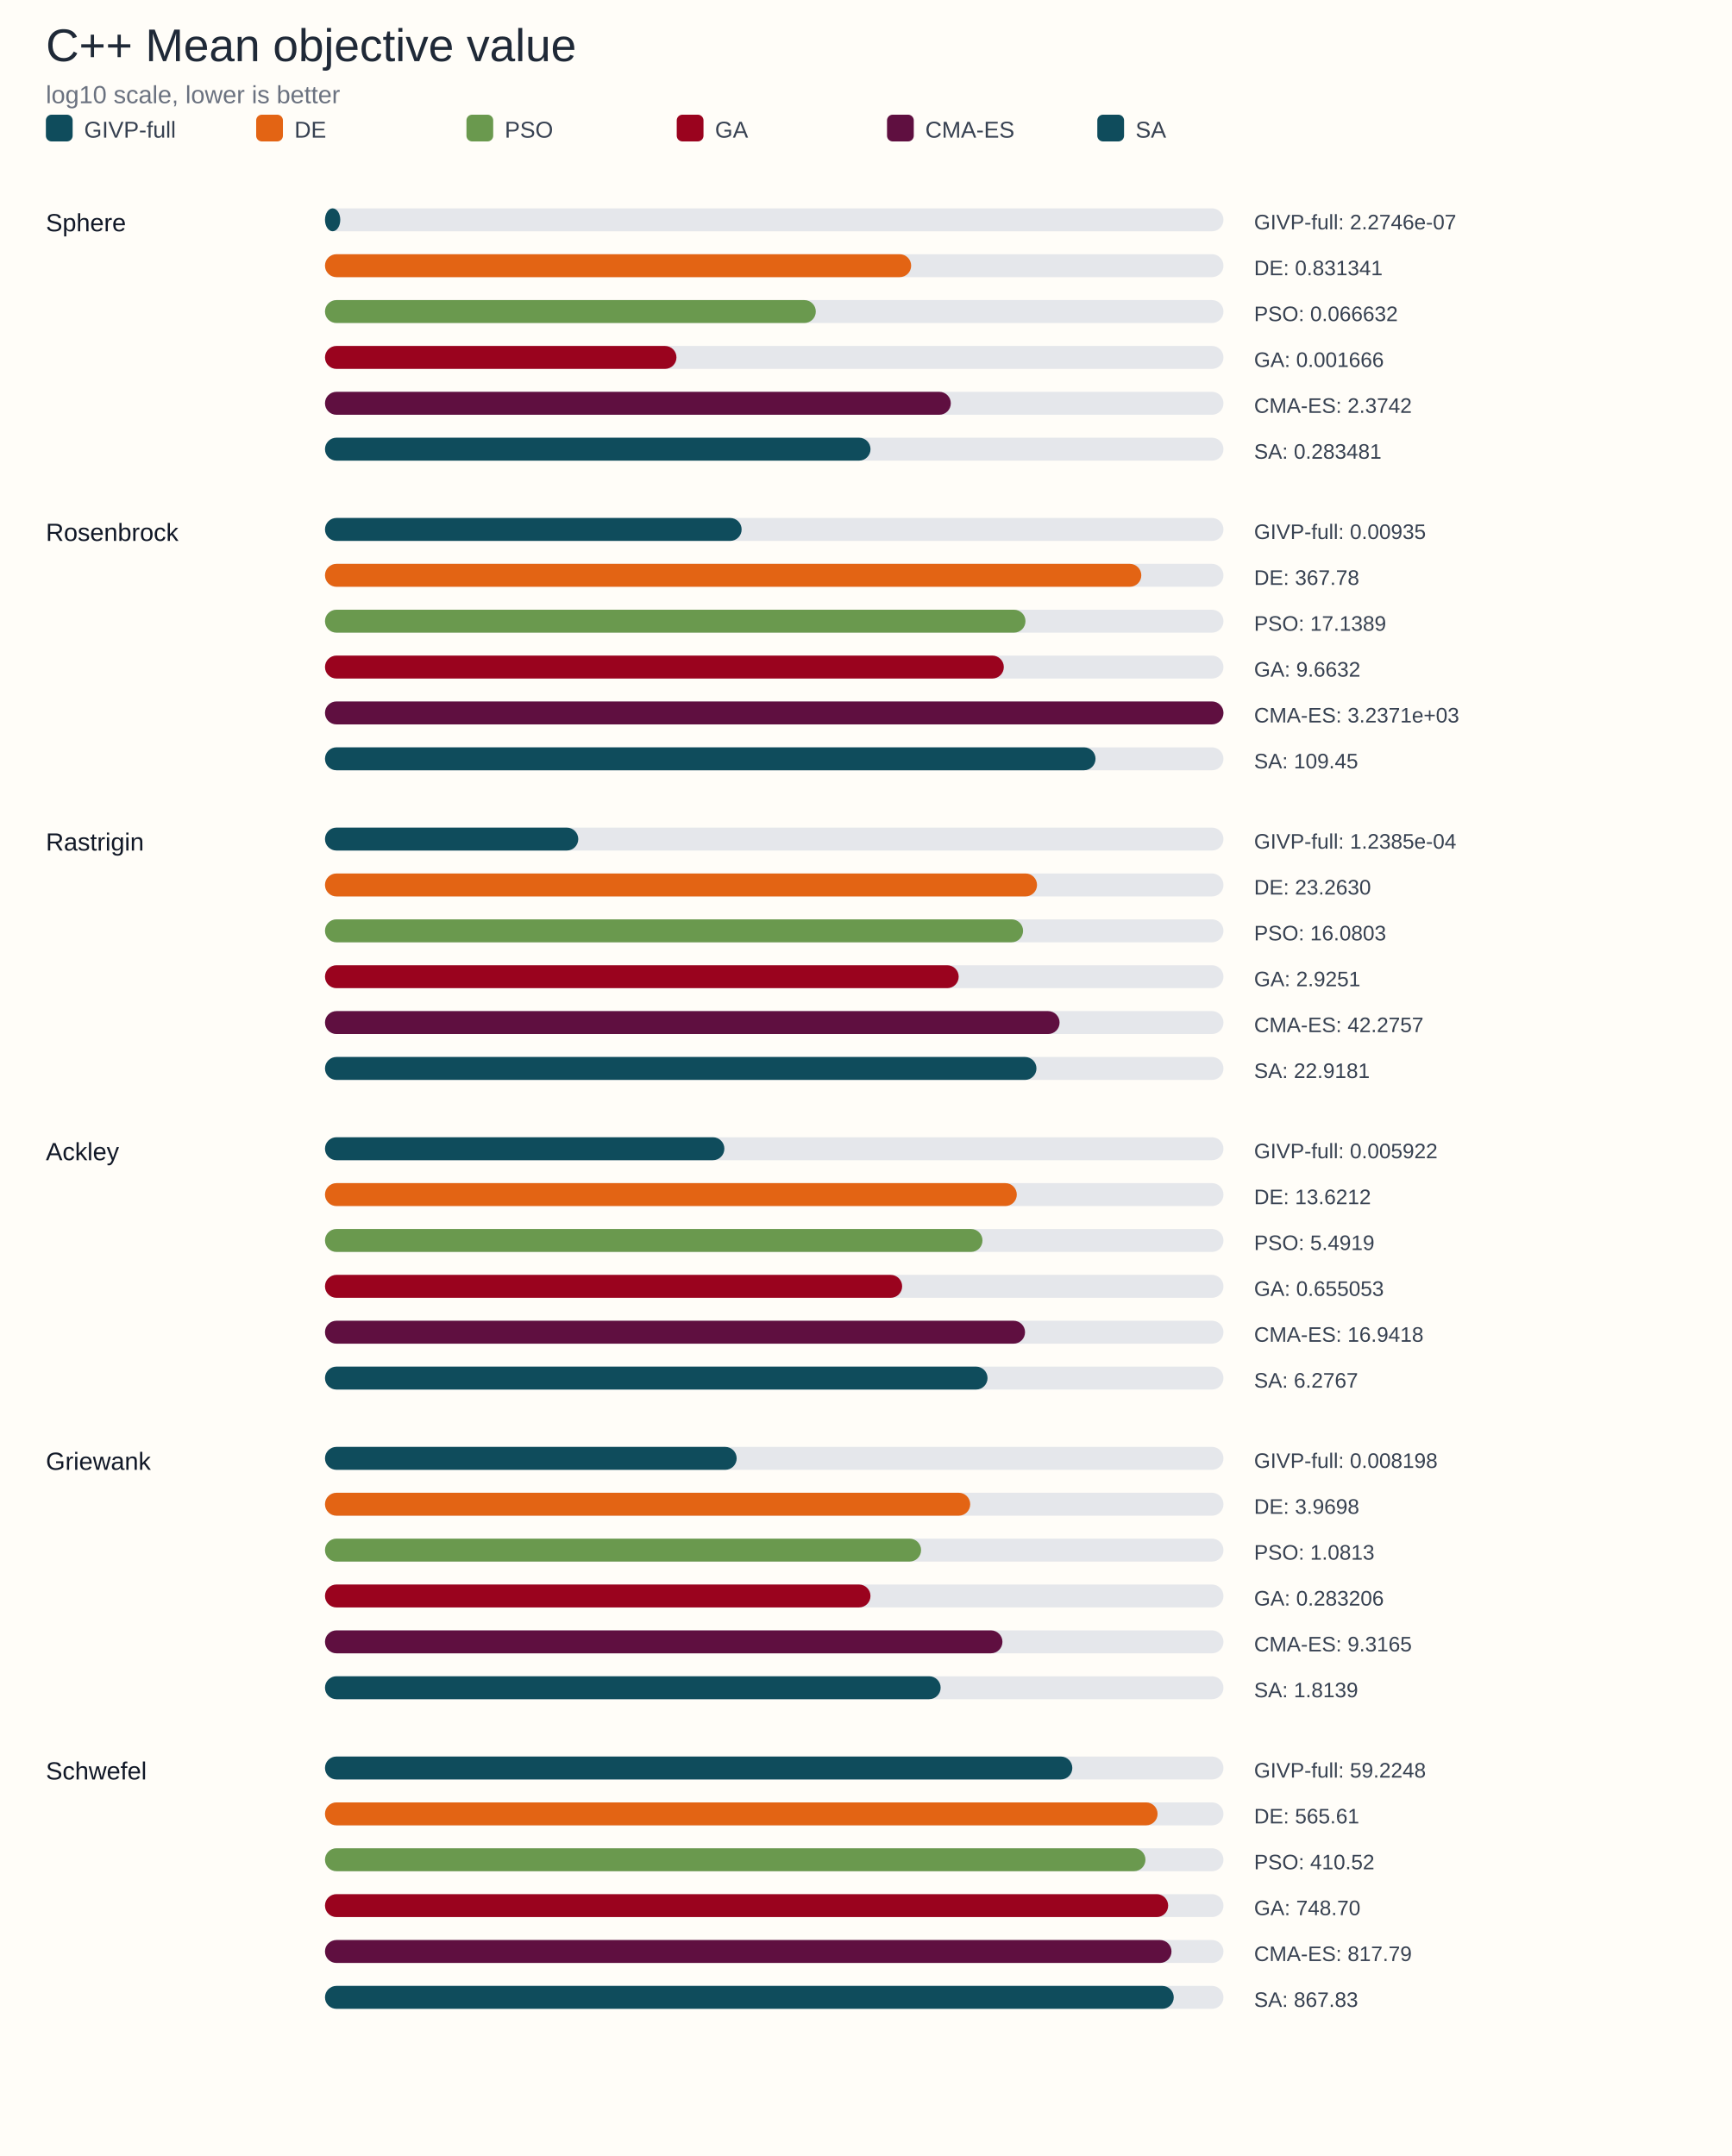
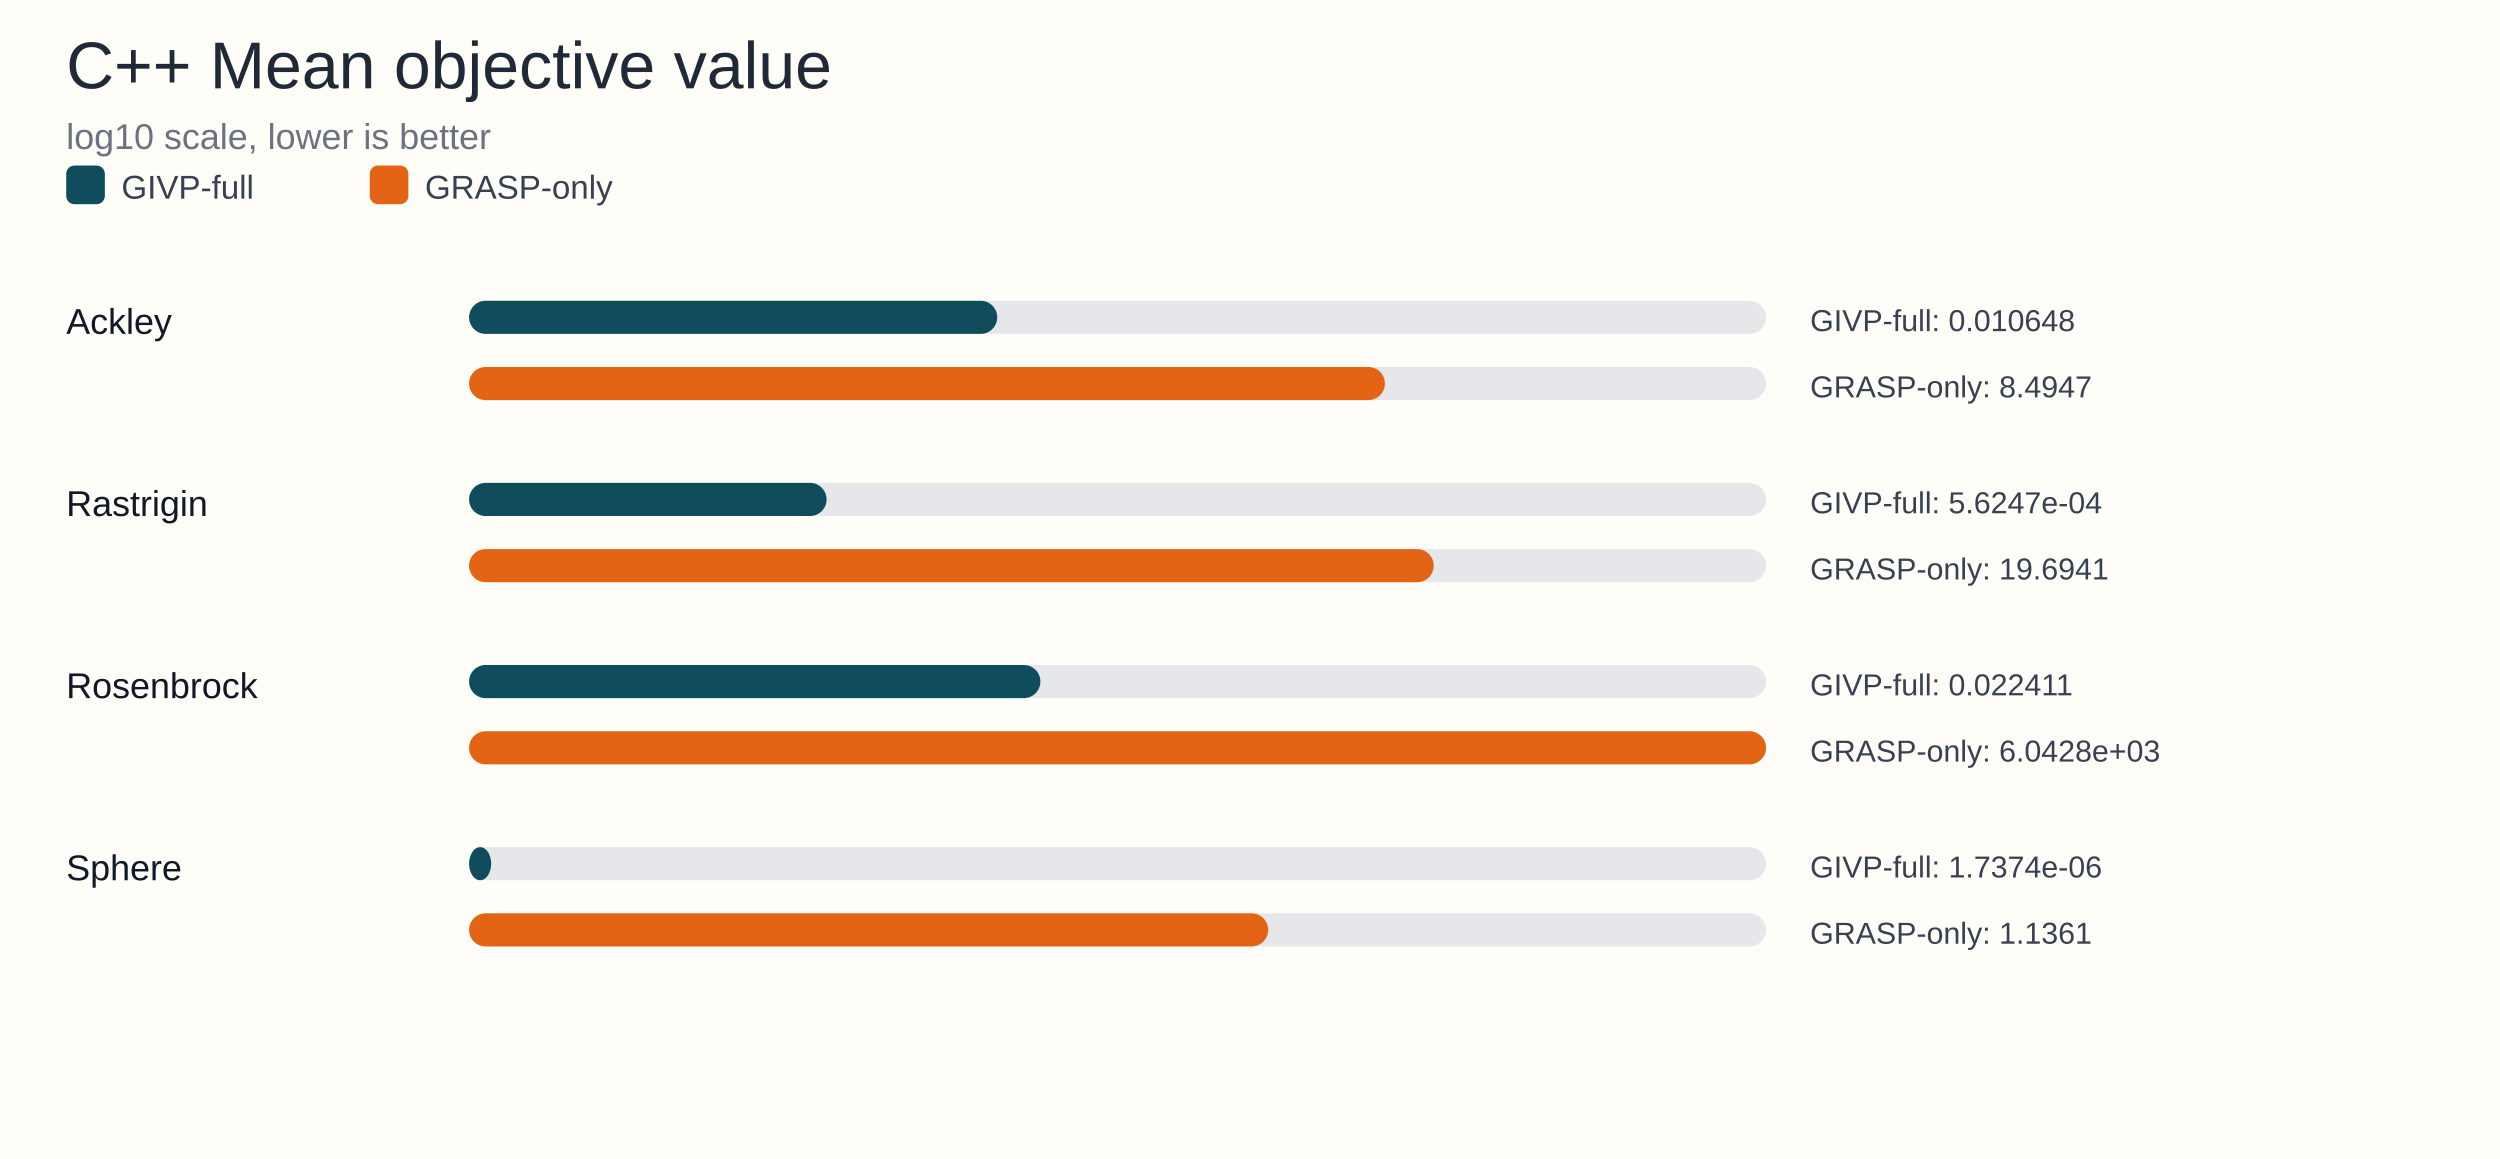
- <svg xmlns="http://www.w3.org/2000/svg" width="906" height="1128" viewBox="0 0 906 1128" role="img" aria-labelledby="title desc">
+ <svg xmlns="http://www.w3.org/2000/svg" width="906" height="420" viewBox="0 0 906 420" role="img" aria-labelledby="title desc">
  <rect x="0" y="0" width="906" height="100%" fill="#fffdf8" />
  <text x="24" y="32" font-size="24" font-family="Arial, sans-serif" fill="#1f2937">C++ Mean objective value</text>
  <text x="24" y="54" font-size="13" font-family="Arial, sans-serif" fill="#6b7280">log10 scale, lower is better</text>
  <rect x="24" y="60" width="14" height="14" fill="#0f4c5c" rx="3" />
  <text x="44" y="72" font-size="12" font-family="Arial, sans-serif" fill="#374151">GIVP-full</text>
  <rect x="134" y="60" width="14" height="14" fill="#e36414" rx="3" />
-   <text x="154" y="72" font-size="12" font-family="Arial, sans-serif" fill="#374151">DE</text>
-   <rect x="244" y="60" width="14" height="14" fill="#6a994e" rx="3" />
-   <text x="264" y="72" font-size="12" font-family="Arial, sans-serif" fill="#374151">PSO</text>
-   <rect x="354" y="60" width="14" height="14" fill="#9a031e" rx="3" />
-   <text x="374" y="72" font-size="12" font-family="Arial, sans-serif" fill="#374151">GA</text>
-   <rect x="464" y="60" width="14" height="14" fill="#5f0f40" rx="3" />
-   <text x="484" y="72" font-size="12" font-family="Arial, sans-serif" fill="#374151">CMA-ES</text>
-   <rect x="574" y="60" width="14" height="14" fill="#0f4c5c" rx="3" />
-   <text x="594" y="72" font-size="12" font-family="Arial, sans-serif" fill="#374151">SA</text>
-   <text x="24" y="121" font-size="13" font-family="Arial, sans-serif" fill="#111827">Sphere</text>
+   <text x="154" y="72" font-size="12" font-family="Arial, sans-serif" fill="#374151">GRASP-only</text>
+   <text x="24" y="121" font-size="13" font-family="Arial, sans-serif" fill="#111827">Ackley</text>
  <rect x="170" y="109" width="470" height="12" fill="#e5e7eb" rx="6" />
-   <rect x="170" y="109" width="8.00" height="12" fill="#0f4c5c" rx="6" />
-   <text x="656" y="120" font-size="11" font-family="Arial, sans-serif" fill="#374151">GIVP-full: 2.2746e-07</text>
+   <rect x="170" y="109" width="191.39" height="12" fill="#0f4c5c" rx="6" />
+   <text x="656" y="120" font-size="11" font-family="Arial, sans-serif" fill="#374151">GIVP-full: 0.010648</text>
  <rect x="170" y="133" width="470" height="12" fill="#e5e7eb" rx="6" />
-   <rect x="170" y="133" width="306.63" height="12" fill="#e36414" rx="6" />
-   <text x="656" y="144" font-size="11" font-family="Arial, sans-serif" fill="#374151">DE: 0.831341</text>
-   <rect x="170" y="157" width="470" height="12" fill="#e5e7eb" rx="6" />
-   <rect x="170" y="157" width="256.75" height="12" fill="#6a994e" rx="6" />
-   <text x="656" y="168" font-size="11" font-family="Arial, sans-serif" fill="#374151">PSO: 0.066632</text>
-   <rect x="170" y="181" width="470" height="12" fill="#e5e7eb" rx="6" />
-   <rect x="170" y="181" width="183.86" height="12" fill="#9a031e" rx="6" />
-   <text x="656" y="192" font-size="11" font-family="Arial, sans-serif" fill="#374151">GA: 0.001666</text>
-   <rect x="170" y="205" width="470" height="12" fill="#e5e7eb" rx="6" />
-   <rect x="170" y="205" width="327.37" height="12" fill="#5f0f40" rx="6" />
-   <text x="656" y="216" font-size="11" font-family="Arial, sans-serif" fill="#374151">CMA-ES: 2.3742</text>
-   <rect x="170" y="229" width="470" height="12" fill="#e5e7eb" rx="6" />
-   <rect x="170" y="229" width="285.37" height="12" fill="#0f4c5c" rx="6" />
-   <text x="656" y="240" font-size="11" font-family="Arial, sans-serif" fill="#374151">SA: 0.283481</text>
-   <text x="24" y="283" font-size="13" font-family="Arial, sans-serif" fill="#111827">Rosenbrock</text>
-   <rect x="170" y="271" width="470" height="12" fill="#e5e7eb" rx="6" />
-   <rect x="170" y="271" width="217.95" height="12" fill="#0f4c5c" rx="6" />
-   <text x="656" y="282" font-size="11" font-family="Arial, sans-serif" fill="#374151">GIVP-full: 0.00935</text>
-   <rect x="170" y="295" width="470" height="12" fill="#e5e7eb" rx="6" />
-   <rect x="170" y="295" width="427.02" height="12" fill="#e36414" rx="6" />
-   <text x="656" y="306" font-size="11" font-family="Arial, sans-serif" fill="#374151">DE: 367.78</text>
-   <rect x="170" y="319" width="470" height="12" fill="#e5e7eb" rx="6" />
-   <rect x="170" y="319" width="366.43" height="12" fill="#6a994e" rx="6" />
-   <text x="656" y="330" font-size="11" font-family="Arial, sans-serif" fill="#374151">PSO: 17.1389</text>
-   <rect x="170" y="343" width="470" height="12" fill="#e5e7eb" rx="6" />
-   <rect x="170" y="343" width="355.10" height="12" fill="#9a031e" rx="6" />
-   <text x="656" y="354" font-size="11" font-family="Arial, sans-serif" fill="#374151">GA: 9.6632</text>
-   <rect x="170" y="367" width="470" height="12" fill="#e5e7eb" rx="6" />
-   <rect x="170" y="367" width="470.00" height="12" fill="#5f0f40" rx="6" />
-   <text x="656" y="378" font-size="11" font-family="Arial, sans-serif" fill="#374151">CMA-ES: 3.2371e+03</text>
-   <rect x="170" y="391" width="470" height="12" fill="#e5e7eb" rx="6" />
-   <rect x="170" y="391" width="403.07" height="12" fill="#0f4c5c" rx="6" />
-   <text x="656" y="402" font-size="11" font-family="Arial, sans-serif" fill="#374151">SA: 109.45</text>
-   <text x="24" y="445" font-size="13" font-family="Arial, sans-serif" fill="#111827">Rastrigin</text>
-   <rect x="170" y="433" width="470" height="12" fill="#e5e7eb" rx="6" />
-   <rect x="170" y="433" width="132.49" height="12" fill="#0f4c5c" rx="6" />
-   <text x="656" y="444" font-size="11" font-family="Arial, sans-serif" fill="#374151">GIVP-full: 1.2385e-04</text>
-   <rect x="170" y="457" width="470" height="12" fill="#e5e7eb" rx="6" />
-   <rect x="170" y="457" width="372.47" height="12" fill="#e36414" rx="6" />
-   <text x="656" y="468" font-size="11" font-family="Arial, sans-serif" fill="#374151">DE: 23.2630</text>
-   <rect x="170" y="481" width="470" height="12" fill="#e5e7eb" rx="6" />
-   <rect x="170" y="481" width="365.17" height="12" fill="#6a994e" rx="6" />
-   <text x="656" y="492" font-size="11" font-family="Arial, sans-serif" fill="#374151">PSO: 16.0803</text>
-   <rect x="170" y="505" width="470" height="12" fill="#e5e7eb" rx="6" />
-   <rect x="170" y="505" width="331.49" height="12" fill="#9a031e" rx="6" />
-   <text x="656" y="516" font-size="11" font-family="Arial, sans-serif" fill="#374151">GA: 2.9251</text>
-   <rect x="170" y="529" width="470" height="12" fill="#e5e7eb" rx="6" />
-   <rect x="170" y="529" width="384.27" height="12" fill="#5f0f40" rx="6" />
-   <text x="656" y="540" font-size="11" font-family="Arial, sans-serif" fill="#374151">CMA-ES: 42.2757</text>
-   <rect x="170" y="553" width="470" height="12" fill="#e5e7eb" rx="6" />
-   <rect x="170" y="553" width="372.17" height="12" fill="#0f4c5c" rx="6" />
-   <text x="656" y="564" font-size="11" font-family="Arial, sans-serif" fill="#374151">SA: 22.9181</text>
-   <text x="24" y="607" font-size="13" font-family="Arial, sans-serif" fill="#111827">Ackley</text>
-   <rect x="170" y="595" width="470" height="12" fill="#e5e7eb" rx="6" />
-   <rect x="170" y="595" width="208.92" height="12" fill="#0f4c5c" rx="6" />
-   <text x="656" y="606" font-size="11" font-family="Arial, sans-serif" fill="#374151">GIVP-full: 0.005922</text>
-   <rect x="170" y="619" width="470" height="12" fill="#e5e7eb" rx="6" />
-   <rect x="170" y="619" width="361.89" height="12" fill="#e36414" rx="6" />
-   <text x="656" y="630" font-size="11" font-family="Arial, sans-serif" fill="#374151">DE: 13.6212</text>
-   <rect x="170" y="643" width="470" height="12" fill="#e5e7eb" rx="6" />
-   <rect x="170" y="643" width="343.94" height="12" fill="#6a994e" rx="6" />
-   <text x="656" y="654" font-size="11" font-family="Arial, sans-serif" fill="#374151">PSO: 5.4919</text>
-   <rect x="170" y="667" width="470" height="12" fill="#e5e7eb" rx="6" />
-   <rect x="170" y="667" width="301.92" height="12" fill="#9a031e" rx="6" />
-   <text x="656" y="678" font-size="11" font-family="Arial, sans-serif" fill="#374151">GA: 0.655053</text>
-   <rect x="170" y="691" width="470" height="12" fill="#e5e7eb" rx="6" />
-   <rect x="170" y="691" width="366.20" height="12" fill="#5f0f40" rx="6" />
-   <text x="656" y="702" font-size="11" font-family="Arial, sans-serif" fill="#374151">CMA-ES: 16.9418</text>
-   <rect x="170" y="715" width="470" height="12" fill="#e5e7eb" rx="6" />
-   <rect x="170" y="715" width="346.58" height="12" fill="#0f4c5c" rx="6" />
-   <text x="656" y="726" font-size="11" font-family="Arial, sans-serif" fill="#374151">SA: 6.2767</text>
-   <text x="24" y="769" font-size="13" font-family="Arial, sans-serif" fill="#111827">Griewank</text>
-   <rect x="170" y="757" width="470" height="12" fill="#e5e7eb" rx="6" />
-   <rect x="170" y="757" width="215.35" height="12" fill="#0f4c5c" rx="6" />
-   <text x="656" y="768" font-size="11" font-family="Arial, sans-serif" fill="#374151">GIVP-full: 0.008198</text>
-   <rect x="170" y="781" width="470" height="12" fill="#e5e7eb" rx="6" />
-   <rect x="170" y="781" width="337.52" height="12" fill="#e36414" rx="6" />
-   <text x="656" y="792" font-size="11" font-family="Arial, sans-serif" fill="#374151">DE: 3.9698</text>
-   <rect x="170" y="805" width="470" height="12" fill="#e5e7eb" rx="6" />
-   <rect x="170" y="805" width="311.82" height="12" fill="#6a994e" rx="6" />
-   <text x="656" y="816" font-size="11" font-family="Arial, sans-serif" fill="#374151">PSO: 1.0813</text>
-   <rect x="170" y="829" width="470" height="12" fill="#e5e7eb" rx="6" />
-   <rect x="170" y="829" width="285.35" height="12" fill="#9a031e" rx="6" />
-   <text x="656" y="840" font-size="11" font-family="Arial, sans-serif" fill="#374151">GA: 0.283206</text>
-   <rect x="170" y="853" width="470" height="12" fill="#e5e7eb" rx="6" />
-   <rect x="170" y="853" width="354.38" height="12" fill="#5f0f40" rx="6" />
-   <text x="656" y="864" font-size="11" font-family="Arial, sans-serif" fill="#374151">CMA-ES: 9.3165</text>
-   <rect x="170" y="877" width="470" height="12" fill="#e5e7eb" rx="6" />
-   <rect x="170" y="877" width="322.05" height="12" fill="#0f4c5c" rx="6" />
-   <text x="656" y="888" font-size="11" font-family="Arial, sans-serif" fill="#374151">SA: 1.8139</text>
-   <text x="24" y="931" font-size="13" font-family="Arial, sans-serif" fill="#111827">Schwefel</text>
-   <rect x="170" y="919" width="470" height="12" fill="#e5e7eb" rx="6" />
-   <rect x="170" y="919" width="390.93" height="12" fill="#0f4c5c" rx="6" />
-   <text x="656" y="930" font-size="11" font-family="Arial, sans-serif" fill="#374151">GIVP-full: 59.2248</text>
-   <rect x="170" y="943" width="470" height="12" fill="#e5e7eb" rx="6" />
-   <rect x="170" y="943" width="435.53" height="12" fill="#e36414" rx="6" />
-   <text x="656" y="954" font-size="11" font-family="Arial, sans-serif" fill="#374151">DE: 565.61</text>
-   <rect x="170" y="967" width="470" height="12" fill="#e5e7eb" rx="6" />
-   <rect x="170" y="967" width="429.19" height="12" fill="#6a994e" rx="6" />
-   <text x="656" y="978" font-size="11" font-family="Arial, sans-serif" fill="#374151">PSO: 410.52</text>
-   <rect x="170" y="991" width="470" height="12" fill="#e5e7eb" rx="6" />
-   <rect x="170" y="991" width="441.07" height="12" fill="#9a031e" rx="6" />
-   <text x="656" y="1002" font-size="11" font-family="Arial, sans-serif" fill="#374151">GA: 748.70</text>
-   <rect x="170" y="1015" width="470" height="12" fill="#e5e7eb" rx="6" />
-   <rect x="170" y="1015" width="442.81" height="12" fill="#5f0f40" rx="6" />
-   <text x="656" y="1026" font-size="11" font-family="Arial, sans-serif" fill="#374151">CMA-ES: 817.79</text>
-   <rect x="170" y="1039" width="470" height="12" fill="#e5e7eb" rx="6" />
-   <rect x="170" y="1039" width="443.99" height="12" fill="#0f4c5c" rx="6" />
-   <text x="656" y="1050" font-size="11" font-family="Arial, sans-serif" fill="#374151">SA: 867.83</text>
+   <rect x="170" y="133" width="331.90" height="12" fill="#e36414" rx="6" />
+   <text x="656" y="144" font-size="11" font-family="Arial, sans-serif" fill="#374151">GRASP-only: 8.4947</text>
+   <text x="24" y="187" font-size="13" font-family="Arial, sans-serif" fill="#111827">Rastrigin</text>
+   <rect x="170" y="175" width="470" height="12" fill="#e5e7eb" rx="6" />
+   <rect x="170" y="175" width="129.55" height="12" fill="#0f4c5c" rx="6" />
+   <text x="656" y="186" font-size="11" font-family="Arial, sans-serif" fill="#374151">GIVP-full: 5.6247e-04</text>
+   <rect x="170" y="199" width="470" height="12" fill="#e5e7eb" rx="6" />
+   <rect x="170" y="199" width="349.58" height="12" fill="#e36414" rx="6" />
+   <text x="656" y="210" font-size="11" font-family="Arial, sans-serif" fill="#374151">GRASP-only: 19.6941</text>
+   <text x="24" y="253" font-size="13" font-family="Arial, sans-serif" fill="#111827">Rosenbrock</text>
+   <rect x="170" y="241" width="470" height="12" fill="#e5e7eb" rx="6" />
+   <rect x="170" y="241" width="207.04" height="12" fill="#0f4c5c" rx="6" />
+   <text x="656" y="252" font-size="11" font-family="Arial, sans-serif" fill="#374151">GIVP-full: 0.022411</text>
+   <rect x="170" y="265" width="470" height="12" fill="#e5e7eb" rx="6" />
+   <rect x="170" y="265" width="470.00" height="12" fill="#e36414" rx="6" />
+   <text x="656" y="276" font-size="11" font-family="Arial, sans-serif" fill="#374151">GRASP-only: 6.0428e+03</text>
+   <text x="24" y="319" font-size="13" font-family="Arial, sans-serif" fill="#111827">Sphere</text>
+   <rect x="170" y="307" width="470" height="12" fill="#e5e7eb" rx="6" />
+   <rect x="170" y="307" width="8.00" height="12" fill="#0f4c5c" rx="6" />
+   <text x="656" y="318" font-size="11" font-family="Arial, sans-serif" fill="#374151">GIVP-full: 1.7374e-06</text>
+   <rect x="170" y="331" width="470" height="12" fill="#e5e7eb" rx="6" />
+   <rect x="170" y="331" width="289.59" height="12" fill="#e36414" rx="6" />
+   <text x="656" y="342" font-size="11" font-family="Arial, sans-serif" fill="#374151">GRASP-only: 1.1361</text>
</svg>
